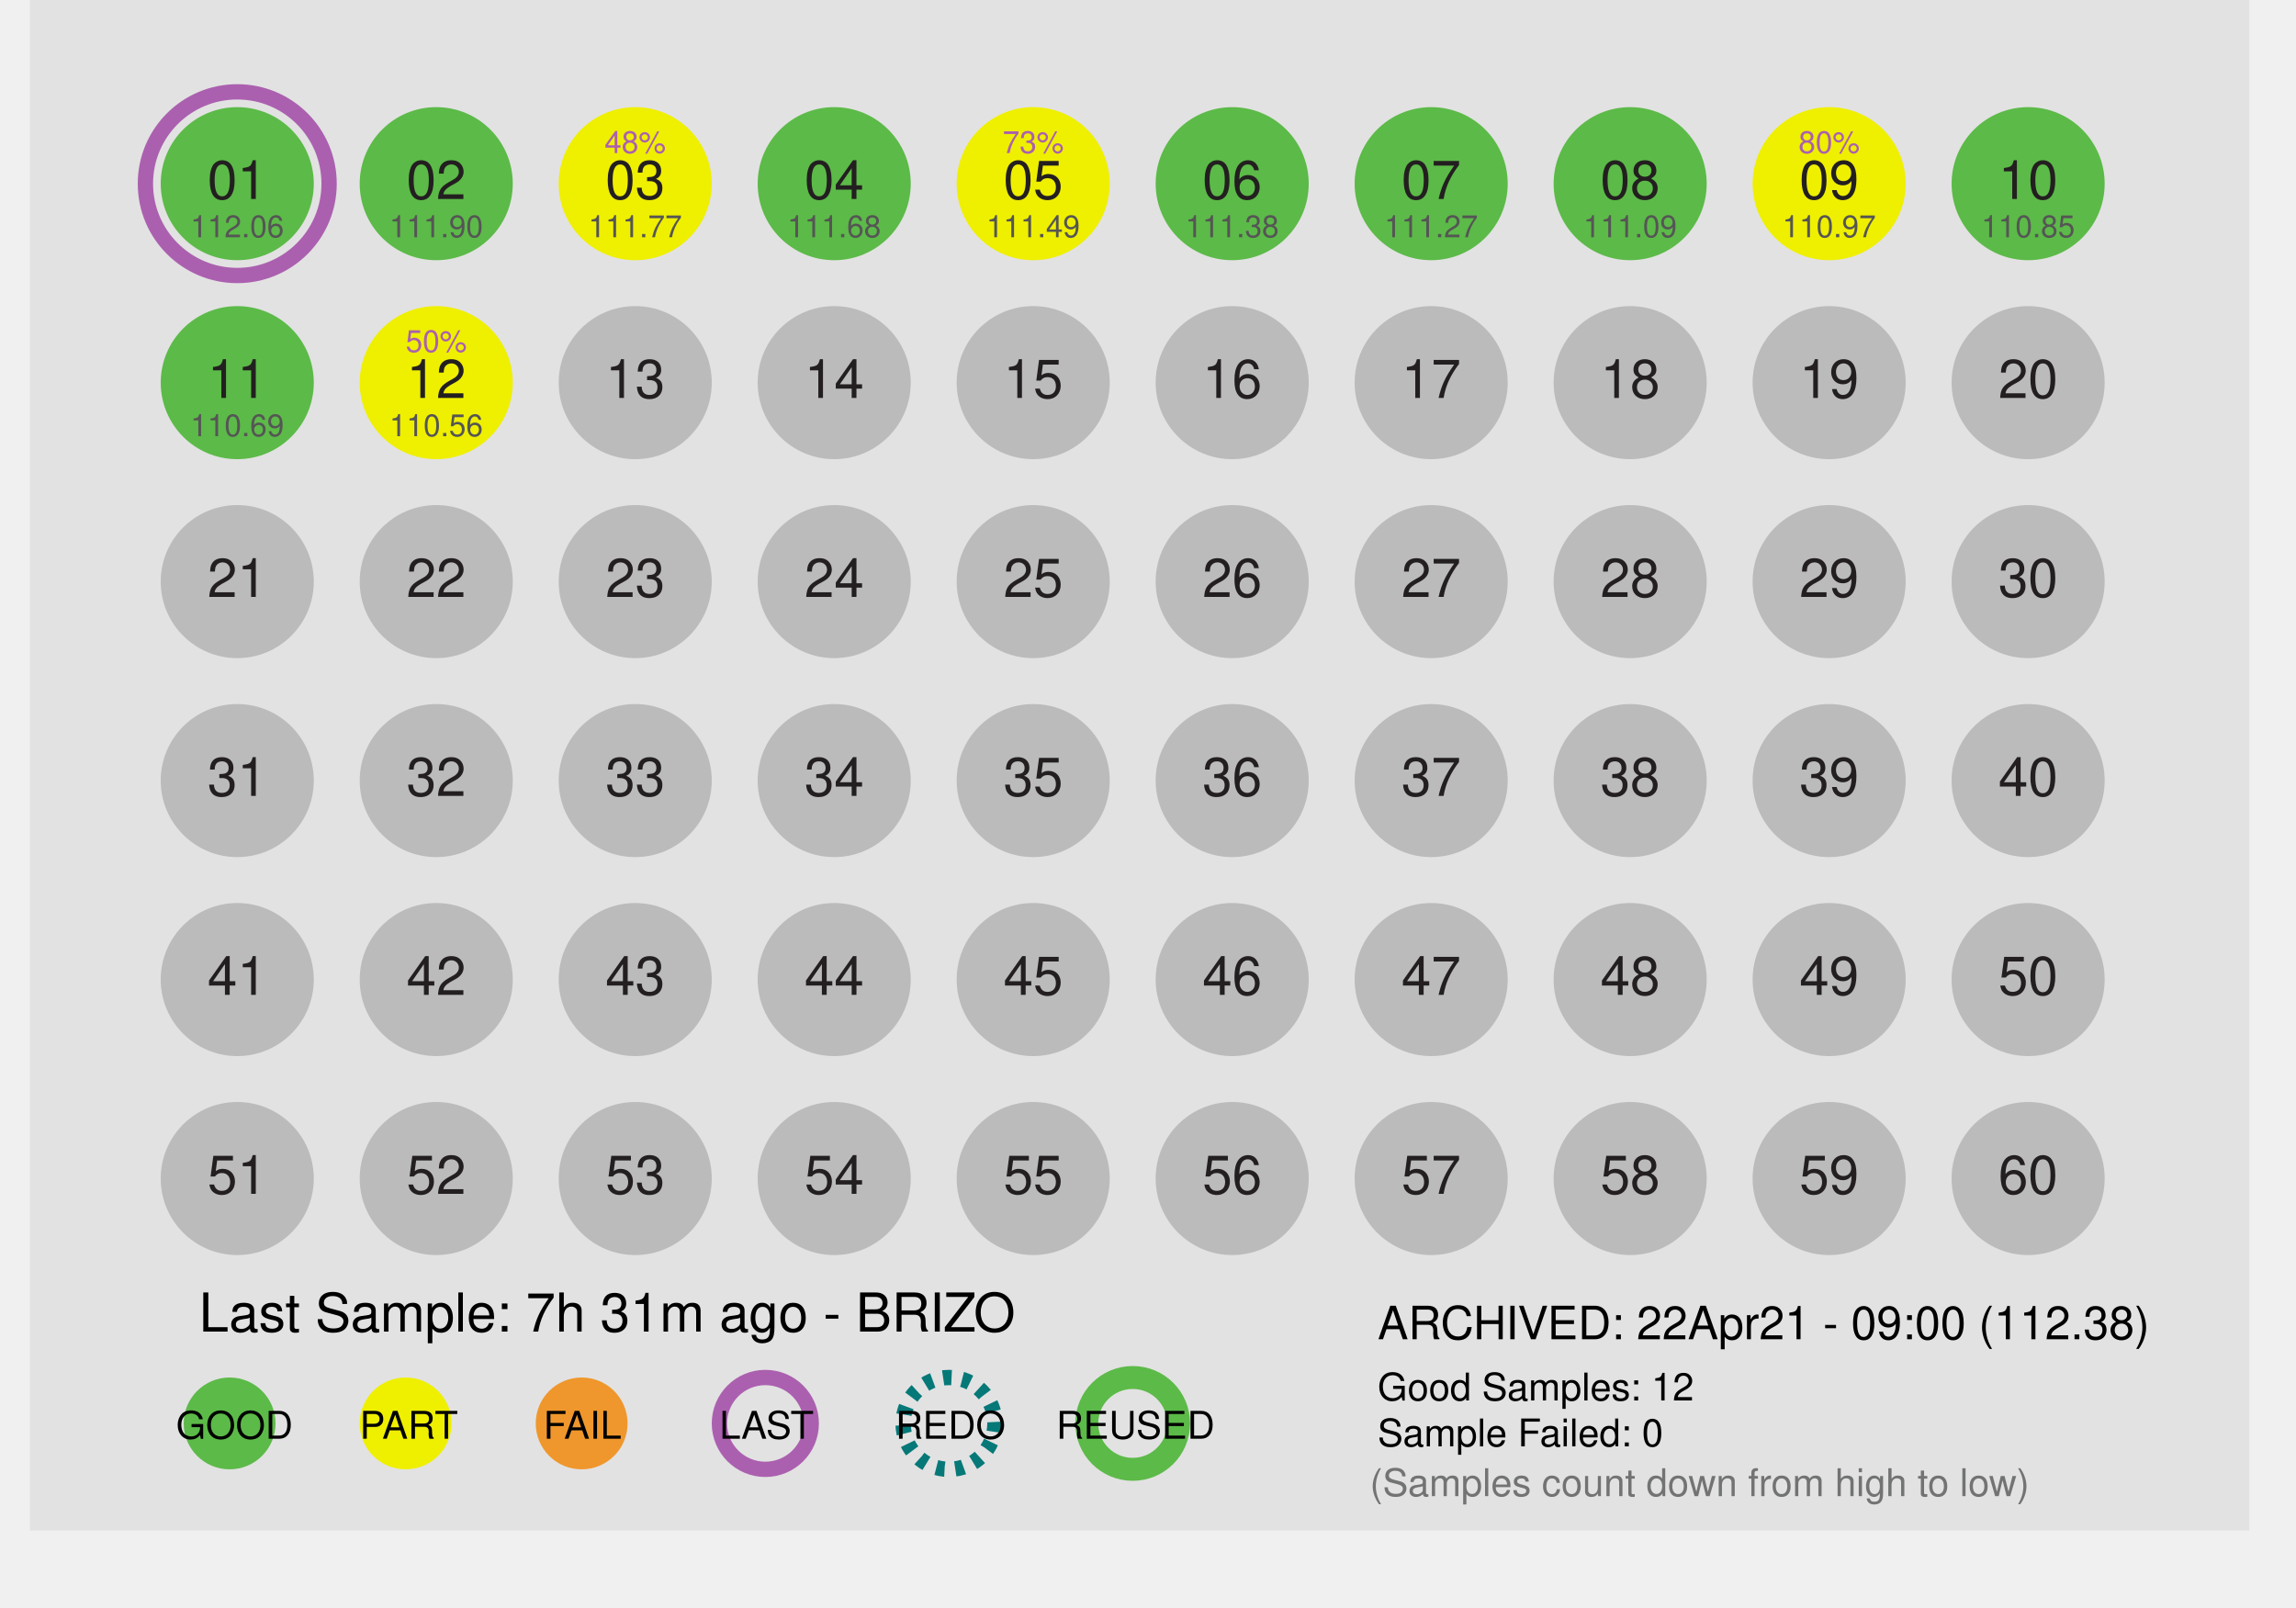
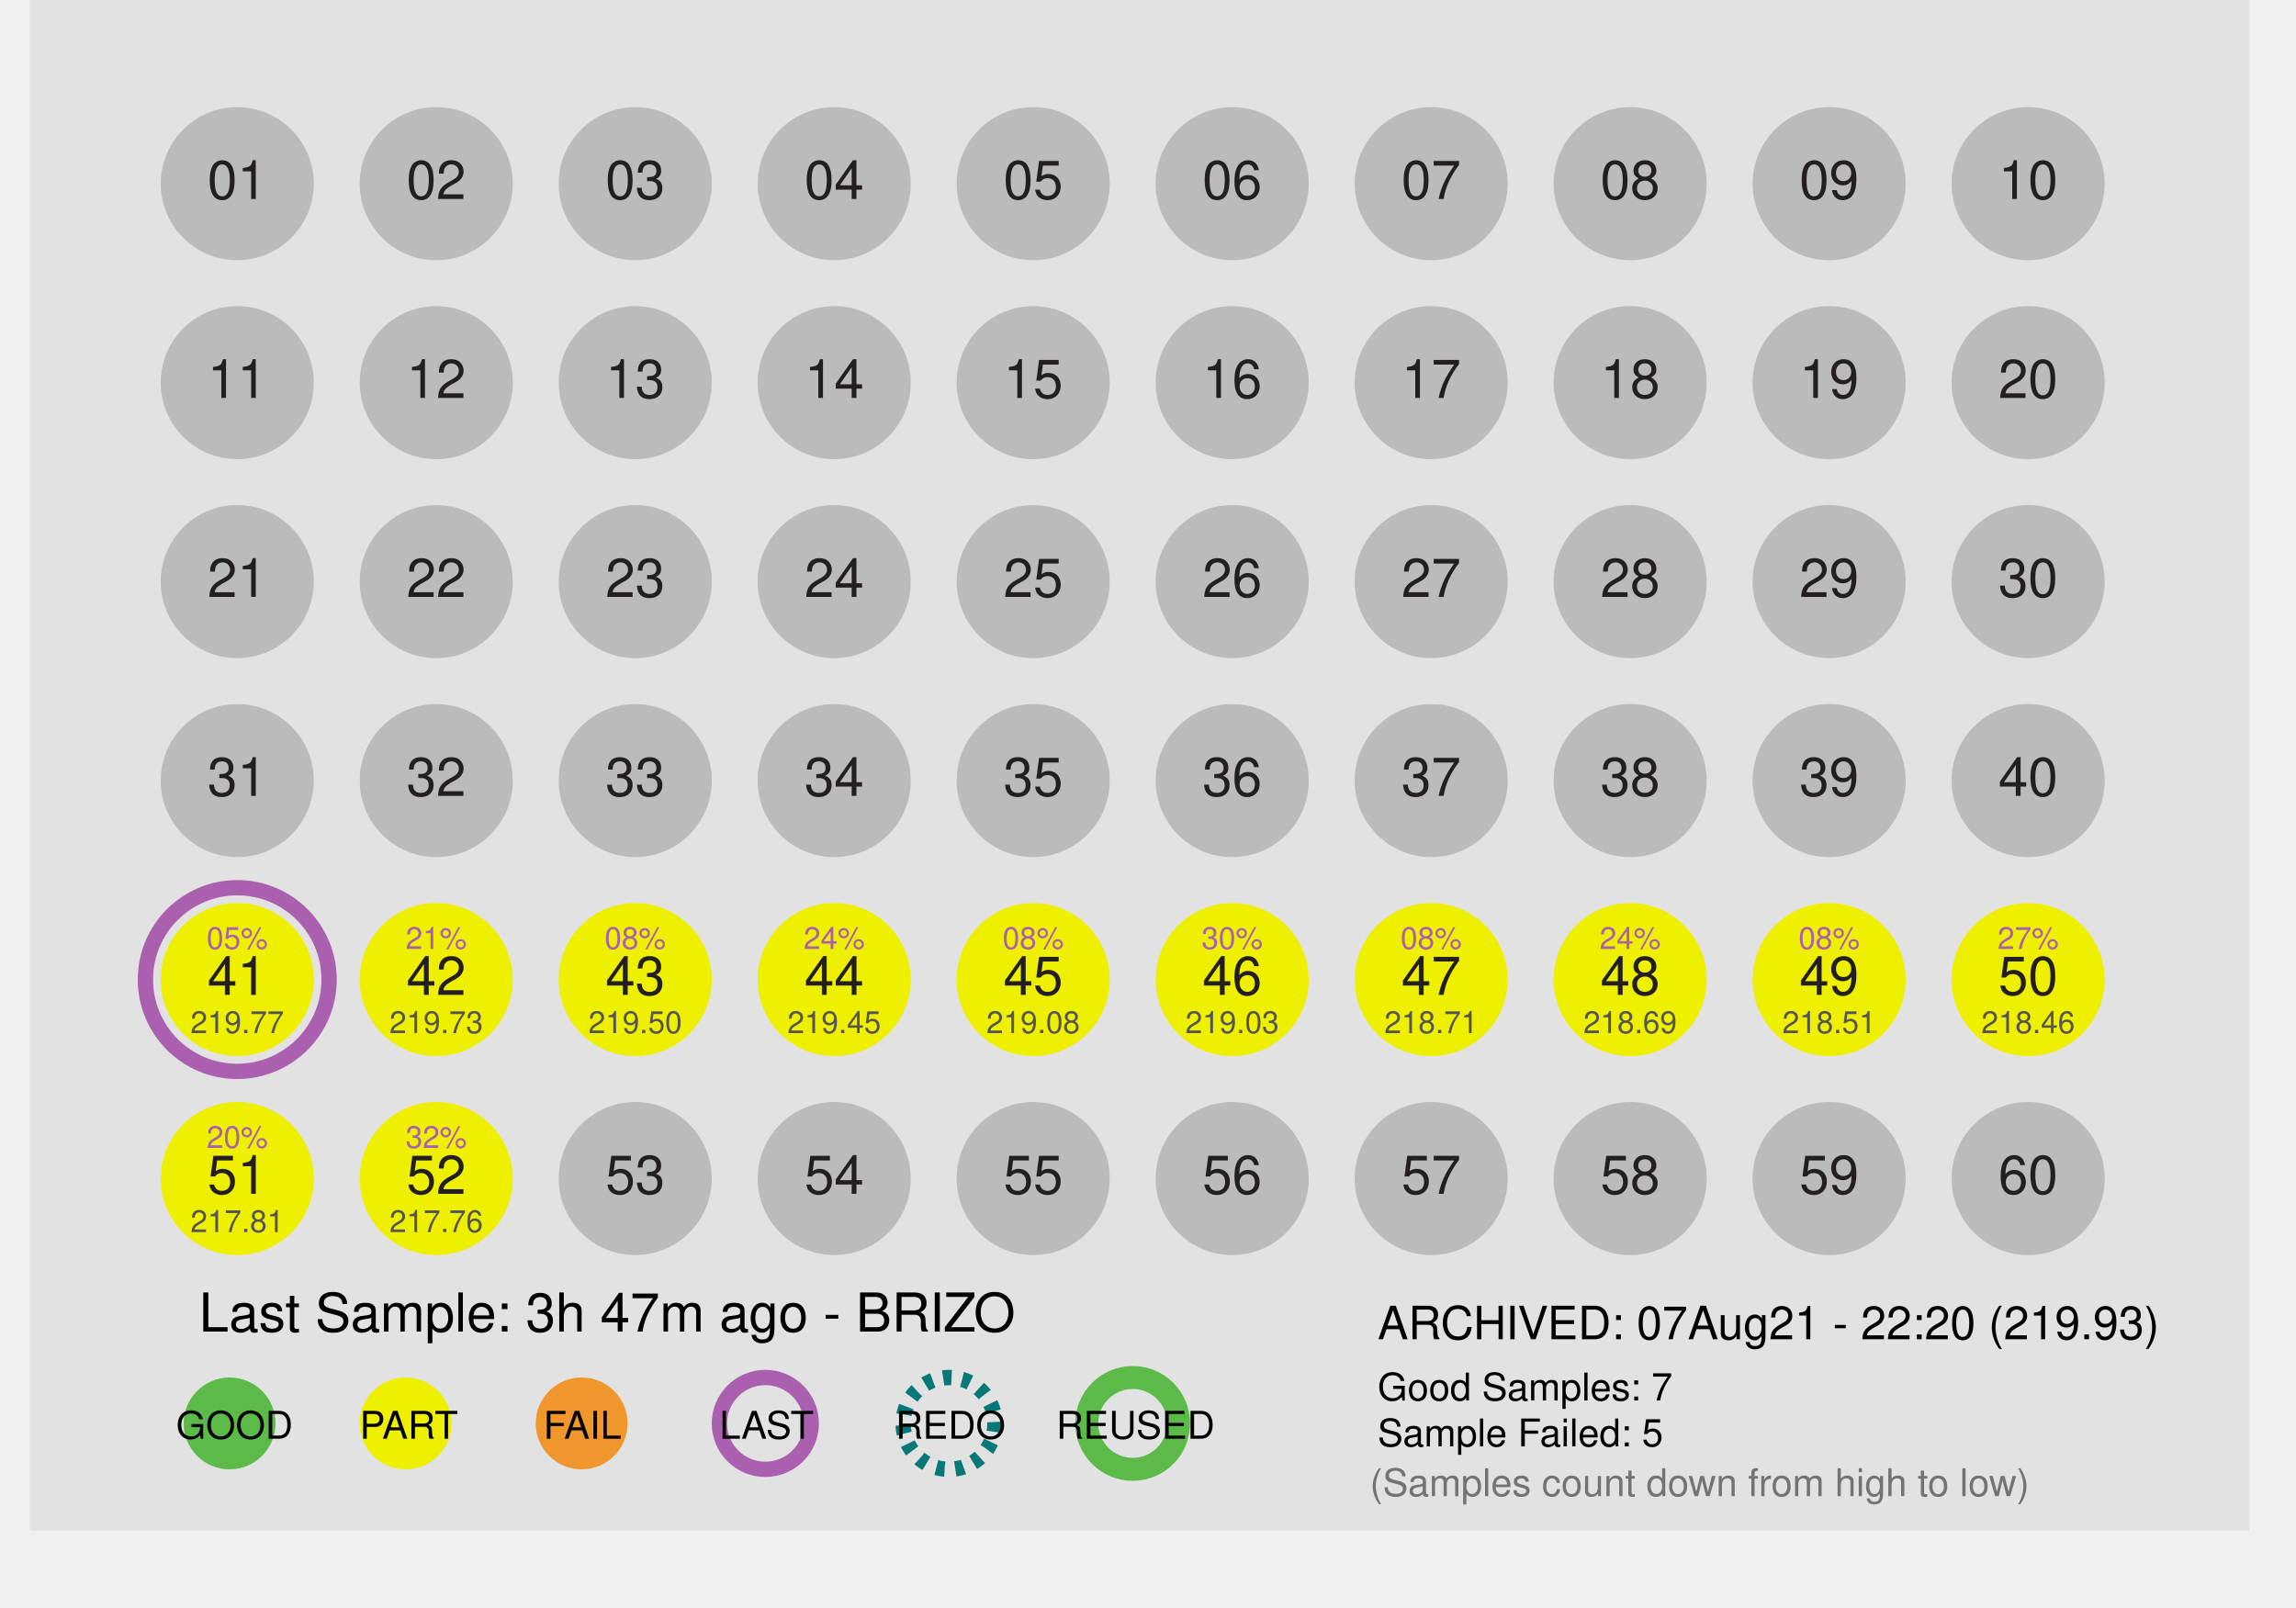
<svg xmlns="http://www.w3.org/2000/svg" id="Layer_1" data-name="Layer 1" x="0px" y="0px" viewBox="0 0 300 210" xml:space="preserve">
  <defs>
    <style>
 .st1 { fill: #dcddde; }
 .st2, .st3 { fill: #fff; }
 .st2 { stroke: #9b509f; }
 .st10, .st2, .st3 { stroke-miterlimit: 10; }
 .st10, .st2 { stroke-width: 2px; }
 .st3 { stroke: #231f20; }
 .st4 { fill: #ef972c; }
 .st5 { fill: #727373; }
 .st6 { fill: #5cba48; }
 .st7, .st8, .st9 { font-size: 7px; }
 .st7, .st8 { fill: #231f20; }
 .te5, .st7, .st9 { font-family: Helvetica; }
 .st8 { font-family: Helvetica-Bold, Helvetica; font-weight: 700; }
 .st9 { fill: #919396; }
 .st10 { fill: none; stroke: #fff; }

 .fill_gray { fill: #bbbbbb; }
 .fill_white { fill: #fff; }
 .stroke_purple { stroke: #ab60af; fill:none; stroke-width: 2px; }
 .stroke_black  { stroke: #000; fill:none; stroke-width: 2px; }
 .stroke_blue  { stroke: #067878; fill:none; stroke-width: 2px; stroke-dasharray:1.1 1.4;}
 .stroke_green  { stroke: #5cba48; fill:none; stroke-width: 3px;}
 .stroke_dash  { stroke-dasharray:1.1 1.4;}
 .stroke_2px { stroke-width: 2px; }
 .stroke_white { fill: none; stroke: #fff; }
 .stroke_none {stroke: none; fill:none};
 .stroke_darkGray { stroke: #231f20; fill: none; stroke-width: 2px;}
 .fill_orange { fill: #ef972c; }
 .fill_yellow { fill: #efef00; }
 .fill_lightgray { fill: #e2e2e2; }
 .thick_orange     { stroke-width:4px; fill:none; stroke: #ef972c; }
 .thick_yellow     { stroke-width:4px; fill:none; stroke: #f7ca0b; }
 .thick_gray       { stroke-width:4px; fill:none; stroke: #bbbbbb; }
 .thick_green      { stroke-width:4px; fill:none; stroke: #5cba48; }
 .fill_green { fill: #5cba48; }
 .font_size4 { font-size: 4px; }
 .font_size5 { font-size: 5px; }
 .font_size6 { font-size: 6px; }
 .font_size7 { font-size: 7px; }
 .font_size9 { font-size: 9px; }
 .fill_red {fill: #e24466; }
 .fill_purple {fill:#ab60af;}
 .fill_darkgray { fill: #555555; }
 .font_helv { font-family: Helvetica; }
 .font_helvBold { font-family: Helvetica-Bold, Helvetica; font-weight: 700; }
 .fill_lightergray { fill: #919396; }
    </style>
  </defs>
  <rect class="fill_lightgray" x="3.91" width="290" height="200" />
-   <circle desc="c_big_01" class="stroke_purple" cx="31" cy="24" r="12" />
+   <circle desc="c_big_01" class="stroke_none" cx="31" cy="24" r="12" />
  <circle desc="c_big_02" class="stroke_none" cx="57" cy="24" r="12" />
  <circle desc="c_big_03" class="stroke_none" cx="83" cy="24" r="12" />
  <circle desc="c_big_04" class="stroke_none" cx="109" cy="24" r="12" />
  <circle desc="c_big_05" class="stroke_none" cx="135" cy="24" r="12" />
  <circle desc="c_big_06" class="stroke_none" cx="161" cy="24" r="12" />
  <circle desc="c_big_07" class="stroke_none" cx="187" cy="24" r="12" />
  <circle desc="c_big_08" class="stroke_none" cx="213" cy="24" r="12" />
  <circle desc="c_big_09" class="stroke_none" cx="239" cy="24" r="12" />
  <circle desc="c_big_10" class="stroke_none" cx="265" cy="24" r="12" />
  <circle desc="c_big_11" class="stroke_none" cx="31" cy="50" r="12" />
  <circle desc="c_big_12" class="stroke_none" cx="57" cy="50" r="12" />
  <circle desc="c_big_13" class="stroke_none" cx="83" cy="50" r="12" />
  <circle desc="c_big_14" class="stroke_none" cx="109" cy="50" r="12" />
  <circle desc="c_big_15" class="stroke_none" cx="135" cy="50" r="12" />
  <circle desc="c_big_16" class="stroke_none" cx="161" cy="50" r="12" />
  <circle desc="c_big_17" class="stroke_none" cx="187" cy="50" r="12" />
  <circle desc="c_big_18" class="stroke_none" cx="213" cy="50" r="12" />
  <circle desc="c_big_19" class="stroke_none" cx="239" cy="50" r="12" />
  <circle desc="c_big_20" class="stroke_none" cx="265" cy="50" r="12" />
  <circle desc="c_big_21" class="stroke_none" cx="31" cy="76" r="12" />
  <circle desc="c_big_22" class="stroke_none" cx="57" cy="76" r="12" />
  <circle desc="c_big_23" class="stroke_none" cx="83" cy="76" r="12" />
  <circle desc="c_big_24" class="stroke_none" cx="109" cy="76" r="12" />
  <circle desc="c_big_25" class="stroke_none" cx="135" cy="76" r="12" />
  <circle desc="c_big_26" class="stroke_none" cx="161" cy="76" r="12" />
  <circle desc="c_big_27" class="stroke_none" cx="187" cy="76" r="12" />
  <circle desc="c_big_28" class="stroke_none" cx="213" cy="76" r="12" />
  <circle desc="c_big_29" class="stroke_none" cx="239" cy="76" r="12" />
  <circle desc="c_big_30" class="stroke_none" cx="265" cy="76" r="12" />
  <circle desc="c_big_31" class="stroke_none" cx="31" cy="102" r="12" />
  <circle desc="c_big_32" class="stroke_none" cx="57" cy="102" r="12" />
  <circle desc="c_big_33" class="stroke_none" cx="83" cy="102" r="12" />
  <circle desc="c_big_34" class="stroke_none" cx="109" cy="102" r="12" />
  <circle desc="c_big_35" class="stroke_none" cx="135" cy="102" r="12" />
  <circle desc="c_big_36" class="stroke_none" cx="161" cy="102" r="12" />
  <circle desc="c_big_37" class="stroke_none" cx="187" cy="102" r="12" />
  <circle desc="c_big_38" class="stroke_none" cx="213" cy="102" r="12" />
  <circle desc="c_big_39" class="stroke_none" cx="239" cy="102" r="12" />
  <circle desc="c_big_40" class="stroke_none" cx="265" cy="102" r="12" />
-   <circle desc="c_big_41" class="stroke_none" cx="31" cy="128" r="12" />
+   <circle desc="c_big_41" class="stroke_purple" cx="31" cy="128" r="12" />
  <circle desc="c_big_42" class="stroke_none" cx="57" cy="128" r="12" />
  <circle desc="c_big_43" class="stroke_none" cx="83" cy="128" r="12" />
  <circle desc="c_big_44" class="stroke_none" cx="109" cy="128" r="12" />
  <circle desc="c_big_45" class="stroke_none" cx="135" cy="128" r="12" />
  <circle desc="c_big_46" class="stroke_none" cx="161" cy="128" r="12" />
  <circle desc="c_big_47" class="stroke_none" cx="187" cy="128" r="12" />
  <circle desc="c_big_48" class="stroke_none" cx="213" cy="128" r="12" />
  <circle desc="c_big_49" class="stroke_none" cx="239" cy="128" r="12" />
  <circle desc="c_big_50" class="stroke_none" cx="265" cy="128" r="12" />
  <circle desc="c_big_51" class="stroke_none" cx="31" cy="154" r="12" />
  <circle desc="c_big_52" class="stroke_none" cx="57" cy="154" r="12" />
  <circle desc="c_big_53" class="stroke_none" cx="83" cy="154" r="12" />
  <circle desc="c_big_54" class="stroke_none" cx="109" cy="154" r="12" />
  <circle desc="c_big_55" class="stroke_none" cx="135" cy="154" r="12" />
  <circle desc="c_big_56" class="stroke_none" cx="161" cy="154" r="12" />
  <circle desc="c_big_57" class="stroke_none" cx="187" cy="154" r="12" />
  <circle desc="c_big_58" class="stroke_none" cx="213" cy="154" r="12" />
  <circle desc="c_big_59" class="stroke_none" cx="239" cy="154" r="12" />
  <circle desc="c_big_60" class="stroke_none" cx="265" cy="154" r="12" />
-   <circle desc="c_small_01" class="fill_green" cx="31" cy="24" r="10" />
-   <circle desc="c_small_02" class="fill_green" cx="57" cy="24" r="10" />
-   <circle desc="c_small_03" class="fill_yellow" cx="83" cy="24" r="10" />
-   <circle desc="c_small_04" class="fill_green" cx="109" cy="24" r="10" />
-   <circle desc="c_small_05" class="fill_yellow" cx="135" cy="24" r="10" />
-   <circle desc="c_small_06" class="fill_green" cx="161" cy="24" r="10" />
-   <circle desc="c_small_07" class="fill_green" cx="187" cy="24" r="10" />
-   <circle desc="c_small_08" class="fill_green" cx="213" cy="24" r="10" />
-   <circle desc="c_small_09" class="fill_yellow" cx="239" cy="24" r="10" />
-   <circle desc="c_small_10" class="fill_green" cx="265" cy="24" r="10" />
-   <circle desc="c_small_11" class="fill_green" cx="31" cy="50" r="10" />
-   <circle desc="c_small_12" class="fill_yellow" cx="57" cy="50" r="10" />
+   <circle desc="c_small_01" class="fill_gray" cx="31" cy="24" r="10" />
+   <circle desc="c_small_02" class="fill_gray" cx="57" cy="24" r="10" />
+   <circle desc="c_small_03" class="fill_gray" cx="83" cy="24" r="10" />
+   <circle desc="c_small_04" class="fill_gray" cx="109" cy="24" r="10" />
+   <circle desc="c_small_05" class="fill_gray" cx="135" cy="24" r="10" />
+   <circle desc="c_small_06" class="fill_gray" cx="161" cy="24" r="10" />
+   <circle desc="c_small_07" class="fill_gray" cx="187" cy="24" r="10" />
+   <circle desc="c_small_08" class="fill_gray" cx="213" cy="24" r="10" />
+   <circle desc="c_small_09" class="fill_gray" cx="239" cy="24" r="10" />
+   <circle desc="c_small_10" class="fill_gray" cx="265" cy="24" r="10" />
+   <circle desc="c_small_11" class="fill_gray" cx="31" cy="50" r="10" />
+   <circle desc="c_small_12" class="fill_gray" cx="57" cy="50" r="10" />
  <circle desc="c_small_13" class="fill_gray" cx="83" cy="50" r="10" />
  <circle desc="c_small_14" class="fill_gray" cx="109" cy="50" r="10" />
  <circle desc="c_small_15" class="fill_gray" cx="135" cy="50" r="10" />
  <circle desc="c_small_16" class="fill_gray" cx="161" cy="50" r="10" />
  <circle desc="c_small_17" class="fill_gray" cx="187" cy="50" r="10" />
  <circle desc="c_small_18" class="fill_gray" cx="213" cy="50" r="10" />
  <circle desc="c_small_19" class="fill_gray" cx="239" cy="50" r="10" />
  <circle desc="c_small_20" class="fill_gray" cx="265" cy="50" r="10" />
  <circle desc="c_small_21" class="fill_gray" cx="31" cy="76" r="10" />
  <circle desc="c_small_22" class="fill_gray" cx="57" cy="76" r="10" />
  <circle desc="c_small_23" class="fill_gray" cx="83" cy="76" r="10" />
  <circle desc="c_small_24" class="fill_gray" cx="109" cy="76" r="10" />
  <circle desc="c_small_25" class="fill_gray" cx="135" cy="76" r="10" />
  <circle desc="c_small_26" class="fill_gray" cx="161" cy="76" r="10" />
  <circle desc="c_small_27" class="fill_gray" cx="187" cy="76" r="10" />
  <circle desc="c_small_28" class="fill_gray" cx="213" cy="76" r="10" />
  <circle desc="c_small_29" class="fill_gray" cx="239" cy="76" r="10" />
  <circle desc="c_small_30" class="fill_gray" cx="265" cy="76" r="10" />
  <circle desc="c_small_31" class="fill_gray" cx="31" cy="102" r="10" />
  <circle desc="c_small_32" class="fill_gray" cx="57" cy="102" r="10" />
  <circle desc="c_small_33" class="fill_gray" cx="83" cy="102" r="10" />
  <circle desc="c_small_34" class="fill_gray" cx="109" cy="102" r="10" />
  <circle desc="c_small_35" class="fill_gray" cx="135" cy="102" r="10" />
  <circle desc="c_small_36" class="fill_gray" cx="161" cy="102" r="10" />
  <circle desc="c_small_37" class="fill_gray" cx="187" cy="102" r="10" />
  <circle desc="c_small_38" class="fill_gray" cx="213" cy="102" r="10" />
  <circle desc="c_small_39" class="fill_gray" cx="239" cy="102" r="10" />
  <circle desc="c_small_40" class="fill_gray" cx="265" cy="102" r="10" />
-   <circle desc="c_small_41" class="fill_gray" cx="31" cy="128" r="10" />
-   <circle desc="c_small_42" class="fill_gray" cx="57" cy="128" r="10" />
-   <circle desc="c_small_43" class="fill_gray" cx="83" cy="128" r="10" />
-   <circle desc="c_small_44" class="fill_gray" cx="109" cy="128" r="10" />
-   <circle desc="c_small_45" class="fill_gray" cx="135" cy="128" r="10" />
-   <circle desc="c_small_46" class="fill_gray" cx="161" cy="128" r="10" />
-   <circle desc="c_small_47" class="fill_gray" cx="187" cy="128" r="10" />
-   <circle desc="c_small_48" class="fill_gray" cx="213" cy="128" r="10" />
-   <circle desc="c_small_49" class="fill_gray" cx="239" cy="128" r="10" />
-   <circle desc="c_small_50" class="fill_gray" cx="265" cy="128" r="10" />
-   <circle desc="c_small_51" class="fill_gray" cx="31" cy="154" r="10" />
-   <circle desc="c_small_52" class="fill_gray" cx="57" cy="154" r="10" />
+   <circle desc="c_small_41" class="fill_yellow" cx="31" cy="128" r="10" />
+   <circle desc="c_small_42" class="fill_yellow" cx="57" cy="128" r="10" />
+   <circle desc="c_small_43" class="fill_yellow" cx="83" cy="128" r="10" />
+   <circle desc="c_small_44" class="fill_yellow" cx="109" cy="128" r="10" />
+   <circle desc="c_small_45" class="fill_yellow" cx="135" cy="128" r="10" />
+   <circle desc="c_small_46" class="fill_yellow" cx="161" cy="128" r="10" />
+   <circle desc="c_small_47" class="fill_yellow" cx="187" cy="128" r="10" />
+   <circle desc="c_small_48" class="fill_yellow" cx="213" cy="128" r="10" />
+   <circle desc="c_small_49" class="fill_yellow" cx="239" cy="128" r="10" />
+   <circle desc="c_small_50" class="fill_yellow" cx="265" cy="128" r="10" />
+   <circle desc="c_small_51" class="fill_yellow" cx="31" cy="154" r="10" />
+   <circle desc="c_small_52" class="fill_yellow" cx="57" cy="154" r="10" />
  <circle desc="c_small_53" class="fill_gray" cx="83" cy="154" r="10" />
  <circle desc="c_small_54" class="fill_gray" cx="109" cy="154" r="10" />
  <circle desc="c_small_55" class="fill_gray" cx="135" cy="154" r="10" />
  <circle desc="c_small_56" class="fill_gray" cx="161" cy="154" r="10" />
  <circle desc="c_small_57" class="fill_gray" cx="187" cy="154" r="10" />
  <circle desc="c_small_58" class="fill_gray" cx="213" cy="154" r="10" />
  <circle desc="c_small_59" class="fill_gray" cx="239" cy="154" r="10" />
  <circle desc="c_small_60" class="fill_gray" cx="265" cy="154" r="10" />
  <text desc="t_label_01" class="st7" text-anchor="middle" transform="translate(31 26)">01</text>
  <text desc="t_label_02" class="st7" text-anchor="middle" transform="translate(57 26)">02</text>
  <text desc="t_label_03" class="st7" text-anchor="middle" transform="translate(83 26)">03</text>
  <text desc="t_label_04" class="st7" text-anchor="middle" transform="translate(109 26)">04</text>
  <text desc="t_label_05" class="st7" text-anchor="middle" transform="translate(135 26)">05</text>
  <text desc="t_label_06" class="st7" text-anchor="middle" transform="translate(161 26)">06</text>
  <text desc="t_label_07" class="st7" text-anchor="middle" transform="translate(187 26)">07</text>
  <text desc="t_label_08" class="st7" text-anchor="middle" transform="translate(213 26)">08</text>
  <text desc="t_label_09" class="st7" text-anchor="middle" transform="translate(239 26)">09</text>
  <text desc="t_label_10" class="st7" text-anchor="middle" transform="translate(265 26)">10</text>
  <text desc="t_label_11" class="st7" text-anchor="middle" transform="translate(31 52)">11</text>
  <text desc="t_label_12" class="st7" text-anchor="middle" transform="translate(57 52)">12</text>
  <text desc="t_label_13" class="st7" text-anchor="middle" transform="translate(83 52)">13</text>
  <text desc="t_label_14" class="st7" text-anchor="middle" transform="translate(109 52)">14</text>
  <text desc="t_label_15" class="st7" text-anchor="middle" transform="translate(135 52)">15</text>
  <text desc="t_label_16" class="st7" text-anchor="middle" transform="translate(161 52)">16</text>
  <text desc="t_label_17" class="st7" text-anchor="middle" transform="translate(187 52)">17</text>
  <text desc="t_label_18" class="st7" text-anchor="middle" transform="translate(213 52)">18</text>
  <text desc="t_label_19" class="st7" text-anchor="middle" transform="translate(239 52)">19</text>
  <text desc="t_label_20" class="st7" text-anchor="middle" transform="translate(265 52)">20</text>
  <text desc="t_label_21" class="st7" text-anchor="middle" transform="translate(31 78)">21</text>
  <text desc="t_label_22" class="st7" text-anchor="middle" transform="translate(57 78)">22</text>
  <text desc="t_label_23" class="st7" text-anchor="middle" transform="translate(83 78)">23</text>
  <text desc="t_label_24" class="st7" text-anchor="middle" transform="translate(109 78)">24</text>
  <text desc="t_label_25" class="st7" text-anchor="middle" transform="translate(135 78)">25</text>
  <text desc="t_label_26" class="st7" text-anchor="middle" transform="translate(161 78)">26</text>
  <text desc="t_label_27" class="st7" text-anchor="middle" transform="translate(187 78)">27</text>
  <text desc="t_label_28" class="st7" text-anchor="middle" transform="translate(213 78)">28</text>
  <text desc="t_label_29" class="st7" text-anchor="middle" transform="translate(239 78)">29</text>
  <text desc="t_label_30" class="st7" text-anchor="middle" transform="translate(265 78)">30</text>
  <text desc="t_label_31" class="st7" text-anchor="middle" transform="translate(31 104)">31</text>
  <text desc="t_label_32" class="st7" text-anchor="middle" transform="translate(57 104)">32</text>
  <text desc="t_label_33" class="st7" text-anchor="middle" transform="translate(83 104)">33</text>
  <text desc="t_label_34" class="st7" text-anchor="middle" transform="translate(109 104)">34</text>
  <text desc="t_label_35" class="st7" text-anchor="middle" transform="translate(135 104)">35</text>
  <text desc="t_label_36" class="st7" text-anchor="middle" transform="translate(161 104)">36</text>
  <text desc="t_label_37" class="st7" text-anchor="middle" transform="translate(187 104)">37</text>
  <text desc="t_label_38" class="st7" text-anchor="middle" transform="translate(213 104)">38</text>
  <text desc="t_label_39" class="st7" text-anchor="middle" transform="translate(239 104)">39</text>
  <text desc="t_label_40" class="st7" text-anchor="middle" transform="translate(265 104)">40</text>
  <text desc="t_label_41" class="st7" text-anchor="middle" transform="translate(31 130)">41</text>
  <text desc="t_label_42" class="st7" text-anchor="middle" transform="translate(57 130)">42</text>
  <text desc="t_label_43" class="st7" text-anchor="middle" transform="translate(83 130)">43</text>
  <text desc="t_label_44" class="st7" text-anchor="middle" transform="translate(109 130)">44</text>
  <text desc="t_label_45" class="st7" text-anchor="middle" transform="translate(135 130)">45</text>
  <text desc="t_label_46" class="st7" text-anchor="middle" transform="translate(161 130)">46</text>
  <text desc="t_label_47" class="st7" text-anchor="middle" transform="translate(187 130)">47</text>
  <text desc="t_label_48" class="st7" text-anchor="middle" transform="translate(213 130)">48</text>
  <text desc="t_label_49" class="st7" text-anchor="middle" transform="translate(239 130)">49</text>
  <text desc="t_label_50" class="st7" text-anchor="middle" transform="translate(265 130)">50</text>
  <text desc="t_label_51" class="st7" text-anchor="middle" transform="translate(31 156)">51</text>
  <text desc="t_label_52" class="st7" text-anchor="middle" transform="translate(57 156)">52</text>
  <text desc="t_label_53" class="st7" text-anchor="middle" transform="translate(83 156)">53</text>
  <text desc="t_label_54" class="st7" text-anchor="middle" transform="translate(109 156)">54</text>
  <text desc="t_label_55" class="st7" text-anchor="middle" transform="translate(135 156)">55</text>
  <text desc="t_label_56" class="st7" text-anchor="middle" transform="translate(161 156)">56</text>
  <text desc="t_label_57" class="st7" text-anchor="middle" transform="translate(187 156)">57</text>
  <text desc="t_label_58" class="st7" text-anchor="middle" transform="translate(213 156)">58</text>
  <text desc="t_label_59" class="st7" text-anchor="middle" transform="translate(239 156)">59</text>
  <text desc="t_label_60" class="st7" text-anchor="middle" transform="translate(265 156)">60</text>
  <text desc="pct_label_01" text-anchor="middle" class="te5 font_size4 fill_purple" transform="translate(31 20)" />
  <text desc="pct_label_02" text-anchor="middle" class="te5 font_size4 fill_purple" transform="translate(57 20)" />
-   <text desc="pct_label_03" text-anchor="middle" class="te5 font_size4 fill_purple" transform="translate(83 20)">48%</text>
+   <text desc="pct_label_03" text-anchor="middle" class="te5 font_size4 fill_purple" transform="translate(83 20)" />
  <text desc="pct_label_04" text-anchor="middle" class="te5 font_size4 fill_purple" transform="translate(109 20)" />
-   <text desc="pct_label_05" text-anchor="middle" class="te5 font_size4 fill_purple" transform="translate(135 20)">73%</text>
+   <text desc="pct_label_05" text-anchor="middle" class="te5 font_size4 fill_purple" transform="translate(135 20)" />
  <text desc="pct_label_06" text-anchor="middle" class="te5 font_size4 fill_purple" transform="translate(161 20)" />
  <text desc="pct_label_07" text-anchor="middle" class="te5 font_size4 fill_purple" transform="translate(187 20)" />
  <text desc="pct_label_08" text-anchor="middle" class="te5 font_size4 fill_purple" transform="translate(213 20)" />
-   <text desc="pct_label_09" text-anchor="middle" class="te5 font_size4 fill_purple" transform="translate(239 20)">80%</text>
+   <text desc="pct_label_09" text-anchor="middle" class="te5 font_size4 fill_purple" transform="translate(239 20)" />
  <text desc="pct_label_10" text-anchor="middle" class="te5 font_size4 fill_purple" transform="translate(265 20)" />
  <text desc="pct_label_11" text-anchor="middle" class="te5 font_size4 fill_purple" transform="translate(31 46)" />
-   <text desc="pct_label_12" text-anchor="middle" class="te5 font_size4 fill_purple" transform="translate(57 46)">50%</text>
+   <text desc="pct_label_12" text-anchor="middle" class="te5 font_size4 fill_purple" transform="translate(57 46)" />
  <text desc="pct_label_13" text-anchor="middle" class="te5 font_size4 fill_purple" transform="translate(83 46)" />
  <text desc="pct_label_14" text-anchor="middle" class="te5 font_size4 fill_purple" transform="translate(109 46)" />
  <text desc="pct_label_15" text-anchor="middle" class="te5 font_size4 fill_purple" transform="translate(135 46)" />
  <text desc="pct_label_16" text-anchor="middle" class="te5 font_size4 fill_purple" transform="translate(161 46)" />
  <text desc="pct_label_17" text-anchor="middle" class="te5 font_size4 fill_purple" transform="translate(187 46)" />
  <text desc="pct_label_18" text-anchor="middle" class="te5 font_size4 fill_purple" transform="translate(213 46)" />
  <text desc="pct_label_19" text-anchor="middle" class="te5 font_size4 fill_purple" transform="translate(239 46)" />
  <text desc="pct_label_20" text-anchor="middle" class="te5 font_size4 fill_purple" transform="translate(265 46)" />
  <text desc="pct_label_21" text-anchor="middle" class="te5 font_size4 fill_purple" transform="translate(31 72)" />
  <text desc="pct_label_22" text-anchor="middle" class="te5 font_size4 fill_purple" transform="translate(57 72)" />
  <text desc="pct_label_23" text-anchor="middle" class="te5 font_size4 fill_purple" transform="translate(83 72)" />
  <text desc="pct_label_24" text-anchor="middle" class="te5 font_size4 fill_purple" transform="translate(109 72)" />
  <text desc="pct_label_25" text-anchor="middle" class="te5 font_size4 fill_purple" transform="translate(135 72)" />
  <text desc="pct_label_26" text-anchor="middle" class="te5 font_size4 fill_purple" transform="translate(161 72)" />
  <text desc="pct_label_27" text-anchor="middle" class="te5 font_size4 fill_purple" transform="translate(187 72)" />
  <text desc="pct_label_28" text-anchor="middle" class="te5 font_size4 fill_purple" transform="translate(213 72)" />
  <text desc="pct_label_29" text-anchor="middle" class="te5 font_size4 fill_purple" transform="translate(239 72)" />
  <text desc="pct_label_30" text-anchor="middle" class="te5 font_size4 fill_purple" transform="translate(265 72)" />
  <text desc="pct_label_31" text-anchor="middle" class="te5 font_size4 fill_purple" transform="translate(31 98)" />
  <text desc="pct_label_32" text-anchor="middle" class="te5 font_size4 fill_purple" transform="translate(57 98)" />
  <text desc="pct_label_33" text-anchor="middle" class="te5 font_size4 fill_purple" transform="translate(83 98)" />
  <text desc="pct_label_34" text-anchor="middle" class="te5 font_size4 fill_purple" transform="translate(109 98)" />
  <text desc="pct_label_35" text-anchor="middle" class="te5 font_size4 fill_purple" transform="translate(135 98)" />
  <text desc="pct_label_36" text-anchor="middle" class="te5 font_size4 fill_purple" transform="translate(161 98)" />
  <text desc="pct_label_37" text-anchor="middle" class="te5 font_size4 fill_purple" transform="translate(187 98)" />
  <text desc="pct_label_38" text-anchor="middle" class="te5 font_size4 fill_purple" transform="translate(213 98)" />
  <text desc="pct_label_39" text-anchor="middle" class="te5 font_size4 fill_purple" transform="translate(239 98)" />
  <text desc="pct_label_40" text-anchor="middle" class="te5 font_size4 fill_purple" transform="translate(265 98)" />
-   <text desc="pct_label_41" text-anchor="middle" class="te5 font_size4 fill_purple" transform="translate(31 124)" />
-   <text desc="pct_label_42" text-anchor="middle" class="te5 font_size4 fill_purple" transform="translate(57 124)" />
-   <text desc="pct_label_43" text-anchor="middle" class="te5 font_size4 fill_purple" transform="translate(83 124)" />
-   <text desc="pct_label_44" text-anchor="middle" class="te5 font_size4 fill_purple" transform="translate(109 124)" />
-   <text desc="pct_label_45" text-anchor="middle" class="te5 font_size4 fill_purple" transform="translate(135 124)" />
-   <text desc="pct_label_46" text-anchor="middle" class="te5 font_size4 fill_purple" transform="translate(161 124)" />
-   <text desc="pct_label_47" text-anchor="middle" class="te5 font_size4 fill_purple" transform="translate(187 124)" />
-   <text desc="pct_label_48" text-anchor="middle" class="te5 font_size4 fill_purple" transform="translate(213 124)" />
-   <text desc="pct_label_49" text-anchor="middle" class="te5 font_size4 fill_purple" transform="translate(239 124)" />
-   <text desc="pct_label_50" text-anchor="middle" class="te5 font_size4 fill_purple" transform="translate(265 124)" />
-   <text desc="pct_label_51" text-anchor="middle" class="te5 font_size4 fill_purple" transform="translate(31 150)" />
-   <text desc="pct_label_52" text-anchor="middle" class="te5 font_size4 fill_purple" transform="translate(57 150)" />
+   <text desc="pct_label_41" text-anchor="middle" class="te5 font_size4 fill_purple" transform="translate(31 124)">05%</text>
+   <text desc="pct_label_42" text-anchor="middle" class="te5 font_size4 fill_purple" transform="translate(57 124)">21%</text>
+   <text desc="pct_label_43" text-anchor="middle" class="te5 font_size4 fill_purple" transform="translate(83 124)">08%</text>
+   <text desc="pct_label_44" text-anchor="middle" class="te5 font_size4 fill_purple" transform="translate(109 124)">24%</text>
+   <text desc="pct_label_45" text-anchor="middle" class="te5 font_size4 fill_purple" transform="translate(135 124)">08%</text>
+   <text desc="pct_label_46" text-anchor="middle" class="te5 font_size4 fill_purple" transform="translate(161 124)">30%</text>
+   <text desc="pct_label_47" text-anchor="middle" class="te5 font_size4 fill_purple" transform="translate(187 124)">08%</text>
+   <text desc="pct_label_48" text-anchor="middle" class="te5 font_size4 fill_purple" transform="translate(213 124)">24%</text>
+   <text desc="pct_label_49" text-anchor="middle" class="te5 font_size4 fill_purple" transform="translate(239 124)">08%</text>
+   <text desc="pct_label_50" text-anchor="middle" class="te5 font_size4 fill_purple" transform="translate(265 124)">27%</text>
+   <text desc="pct_label_51" text-anchor="middle" class="te5 font_size4 fill_purple" transform="translate(31 150)">20%</text>
+   <text desc="pct_label_52" text-anchor="middle" class="te5 font_size4 fill_purple" transform="translate(57 150)">32%</text>
  <text desc="pct_label_53" text-anchor="middle" class="te5 font_size4 fill_purple" transform="translate(83 150)" />
  <text desc="pct_label_54" text-anchor="middle" class="te5 font_size4 fill_purple" transform="translate(109 150)" />
  <text desc="pct_label_55" text-anchor="middle" class="te5 font_size4 fill_purple" transform="translate(135 150)" />
  <text desc="pct_label_56" text-anchor="middle" class="te5 font_size4 fill_purple" transform="translate(161 150)" />
  <text desc="pct_label_57" text-anchor="middle" class="te5 font_size4 fill_purple" transform="translate(187 150)" />
  <text desc="pct_label_58" text-anchor="middle" class="te5 font_size4 fill_purple" transform="translate(213 150)" />
  <text desc="pct_label_59" text-anchor="middle" class="te5 font_size4 fill_purple" transform="translate(239 150)" />
  <text desc="pct_label_60" text-anchor="middle" class="te5 font_size4 fill_purple" transform="translate(265 150)" />
-   <text desc="time_label_01" text-anchor="middle" class="te5 font_size4 fill_darkgray" transform="translate(31 31)">112.06</text>
-   <text desc="time_label_02" text-anchor="middle" class="te5 font_size4 fill_darkgray" transform="translate(57 31)">111.90</text>
-   <text desc="time_label_03" text-anchor="middle" class="te5 font_size4 fill_darkgray" transform="translate(83 31)">111.77</text>
-   <text desc="time_label_04" text-anchor="middle" class="te5 font_size4 fill_darkgray" transform="translate(109 31)">111.68</text>
-   <text desc="time_label_05" text-anchor="middle" class="te5 font_size4 fill_darkgray" transform="translate(135 31)">111.49</text>
-   <text desc="time_label_06" text-anchor="middle" class="te5 font_size4 fill_darkgray" transform="translate(161 31)">111.38</text>
-   <text desc="time_label_07" text-anchor="middle" class="te5 font_size4 fill_darkgray" transform="translate(187 31)">111.27</text>
-   <text desc="time_label_08" text-anchor="middle" class="te5 font_size4 fill_darkgray" transform="translate(213 31)">111.09</text>
-   <text desc="time_label_09" text-anchor="middle" class="te5 font_size4 fill_darkgray" transform="translate(239 31)">110.97</text>
-   <text desc="time_label_10" text-anchor="middle" class="te5 font_size4 fill_darkgray" transform="translate(265 31)">110.85</text>
-   <text desc="time_label_11" text-anchor="middle" class="te5 font_size4 fill_darkgray" transform="translate(31 57)">110.69</text>
-   <text desc="time_label_12" text-anchor="middle" class="te5 font_size4 fill_darkgray" transform="translate(57 57)">110.56</text>
+   <text desc="time_label_01" text-anchor="middle" class="te5 font_size4 fill_darkgray" transform="translate(31 31)" />
+   <text desc="time_label_02" text-anchor="middle" class="te5 font_size4 fill_darkgray" transform="translate(57 31)" />
+   <text desc="time_label_03" text-anchor="middle" class="te5 font_size4 fill_darkgray" transform="translate(83 31)" />
+   <text desc="time_label_04" text-anchor="middle" class="te5 font_size4 fill_darkgray" transform="translate(109 31)" />
+   <text desc="time_label_05" text-anchor="middle" class="te5 font_size4 fill_darkgray" transform="translate(135 31)" />
+   <text desc="time_label_06" text-anchor="middle" class="te5 font_size4 fill_darkgray" transform="translate(161 31)" />
+   <text desc="time_label_07" text-anchor="middle" class="te5 font_size4 fill_darkgray" transform="translate(187 31)" />
+   <text desc="time_label_08" text-anchor="middle" class="te5 font_size4 fill_darkgray" transform="translate(213 31)" />
+   <text desc="time_label_09" text-anchor="middle" class="te5 font_size4 fill_darkgray" transform="translate(239 31)" />
+   <text desc="time_label_10" text-anchor="middle" class="te5 font_size4 fill_darkgray" transform="translate(265 31)" />
+   <text desc="time_label_11" text-anchor="middle" class="te5 font_size4 fill_darkgray" transform="translate(31 57)" />
+   <text desc="time_label_12" text-anchor="middle" class="te5 font_size4 fill_darkgray" transform="translate(57 57)" />
  <text desc="time_label_13" text-anchor="middle" class="te5 font_size4 fill_darkgray" transform="translate(83 57)" />
  <text desc="time_label_14" text-anchor="middle" class="te5 font_size4 fill_darkgray" transform="translate(109 57)" />
  <text desc="time_label_15" text-anchor="middle" class="te5 font_size4 fill_darkgray" transform="translate(135 57)" />
  <text desc="time_label_16" text-anchor="middle" class="te5 font_size4 fill_darkgray" transform="translate(161 57)" />
  <text desc="time_label_17" text-anchor="middle" class="te5 font_size4 fill_darkgray" transform="translate(187 57)" />
  <text desc="time_label_18" text-anchor="middle" class="te5 font_size4 fill_darkgray" transform="translate(213 57)" />
  <text desc="time_label_19" text-anchor="middle" class="te5 font_size4 fill_darkgray" transform="translate(239 57)" />
  <text desc="time_label_20" text-anchor="middle" class="te5 font_size4 fill_darkgray" transform="translate(265 57)" />
  <text desc="time_label_21" text-anchor="middle" class="te5 font_size4 fill_darkgray" transform="translate(31 83)" />
  <text desc="time_label_22" text-anchor="middle" class="te5 font_size4 fill_darkgray" transform="translate(57 83)" />
  <text desc="time_label_23" text-anchor="middle" class="te5 font_size4 fill_darkgray" transform="translate(83 83)" />
  <text desc="time_label_24" text-anchor="middle" class="te5 font_size4 fill_darkgray" transform="translate(109 83)" />
  <text desc="time_label_25" text-anchor="middle" class="te5 font_size4 fill_darkgray" transform="translate(135 83)" />
  <text desc="time_label_26" text-anchor="middle" class="te5 font_size4 fill_darkgray" transform="translate(161 83)" />
  <text desc="time_label_27" text-anchor="middle" class="te5 font_size4 fill_darkgray" transform="translate(187 83)" />
  <text desc="time_label_28" text-anchor="middle" class="te5 font_size4 fill_darkgray" transform="translate(213 83)" />
  <text desc="time_label_29" text-anchor="middle" class="te5 font_size4 fill_darkgray" transform="translate(239 83)" />
  <text desc="time_label_30" text-anchor="middle" class="te5 font_size4 fill_darkgray" transform="translate(265 83)" />
  <text desc="time_label_31" text-anchor="middle" class="te5 font_size4 fill_darkgray" transform="translate(31 109)" />
  <text desc="time_label_32" text-anchor="middle" class="te5 font_size4 fill_darkgray" transform="translate(57 109)" />
  <text desc="time_label_33" text-anchor="middle" class="te5 font_size4 fill_darkgray" transform="translate(83 109)" />
  <text desc="time_label_34" text-anchor="middle" class="te5 font_size4 fill_darkgray" transform="translate(109 109)" />
  <text desc="time_label_35" text-anchor="middle" class="te5 font_size4 fill_darkgray" transform="translate(135 109)" />
  <text desc="time_label_36" text-anchor="middle" class="te5 font_size4 fill_darkgray" transform="translate(161 109)" />
  <text desc="time_label_37" text-anchor="middle" class="te5 font_size4 fill_darkgray" transform="translate(187 109)" />
  <text desc="time_label_38" text-anchor="middle" class="te5 font_size4 fill_darkgray" transform="translate(213 109)" />
  <text desc="time_label_39" text-anchor="middle" class="te5 font_size4 fill_darkgray" transform="translate(239 109)" />
  <text desc="time_label_40" text-anchor="middle" class="te5 font_size4 fill_darkgray" transform="translate(265 109)" />
-   <text desc="time_label_41" text-anchor="middle" class="te5 font_size4 fill_darkgray" transform="translate(31 135)" />
-   <text desc="time_label_42" text-anchor="middle" class="te5 font_size4 fill_darkgray" transform="translate(57 135)" />
-   <text desc="time_label_43" text-anchor="middle" class="te5 font_size4 fill_darkgray" transform="translate(83 135)" />
-   <text desc="time_label_44" text-anchor="middle" class="te5 font_size4 fill_darkgray" transform="translate(109 135)" />
-   <text desc="time_label_45" text-anchor="middle" class="te5 font_size4 fill_darkgray" transform="translate(135 135)" />
-   <text desc="time_label_46" text-anchor="middle" class="te5 font_size4 fill_darkgray" transform="translate(161 135)" />
-   <text desc="time_label_47" text-anchor="middle" class="te5 font_size4 fill_darkgray" transform="translate(187 135)" />
-   <text desc="time_label_48" text-anchor="middle" class="te5 font_size4 fill_darkgray" transform="translate(213 135)" />
-   <text desc="time_label_49" text-anchor="middle" class="te5 font_size4 fill_darkgray" transform="translate(239 135)" />
-   <text desc="time_label_50" text-anchor="middle" class="te5 font_size4 fill_darkgray" transform="translate(265 135)" />
-   <text desc="time_label_51" text-anchor="middle" class="te5 font_size4 fill_darkgray" transform="translate(31 161)" />
-   <text desc="time_label_52" text-anchor="middle" class="te5 font_size4 fill_darkgray" transform="translate(57 161)" />
+   <text desc="time_label_41" text-anchor="middle" class="te5 font_size4 fill_darkgray" transform="translate(31 135)">219.77</text>
+   <text desc="time_label_42" text-anchor="middle" class="te5 font_size4 fill_darkgray" transform="translate(57 135)">219.73</text>
+   <text desc="time_label_43" text-anchor="middle" class="te5 font_size4 fill_darkgray" transform="translate(83 135)">219.50</text>
+   <text desc="time_label_44" text-anchor="middle" class="te5 font_size4 fill_darkgray" transform="translate(109 135)">219.45</text>
+   <text desc="time_label_45" text-anchor="middle" class="te5 font_size4 fill_darkgray" transform="translate(135 135)">219.08</text>
+   <text desc="time_label_46" text-anchor="middle" class="te5 font_size4 fill_darkgray" transform="translate(161 135)">219.03</text>
+   <text desc="time_label_47" text-anchor="middle" class="te5 font_size4 fill_darkgray" transform="translate(187 135)">218.71</text>
+   <text desc="time_label_48" text-anchor="middle" class="te5 font_size4 fill_darkgray" transform="translate(213 135)">218.69</text>
+   <text desc="time_label_49" text-anchor="middle" class="te5 font_size4 fill_darkgray" transform="translate(239 135)">218.51</text>
+   <text desc="time_label_50" text-anchor="middle" class="te5 font_size4 fill_darkgray" transform="translate(265 135)">218.46</text>
+   <text desc="time_label_51" text-anchor="middle" class="te5 font_size4 fill_darkgray" transform="translate(31 161)">217.81</text>
+   <text desc="time_label_52" text-anchor="middle" class="te5 font_size4 fill_darkgray" transform="translate(57 161)">217.76</text>
  <text desc="time_label_53" text-anchor="middle" class="te5 font_size4 fill_darkgray" transform="translate(83 161)" />
  <text desc="time_label_54" text-anchor="middle" class="te5 font_size4 fill_darkgray" transform="translate(109 161)" />
  <text desc="time_label_55" text-anchor="middle" class="te5 font_size4 fill_darkgray" transform="translate(135 161)" />
  <text desc="time_label_56" text-anchor="middle" class="te5 font_size4 fill_darkgray" transform="translate(161 161)" />
  <text desc="time_label_57" text-anchor="middle" class="te5 font_size4 fill_darkgray" transform="translate(187 161)" />
  <text desc="time_label_58" text-anchor="middle" class="te5 font_size4 fill_darkgray" transform="translate(213 161)" />
  <text desc="time_label_59" text-anchor="middle" class="te5 font_size4 fill_darkgray" transform="translate(239 161)" />
  <text desc="time_label_60" text-anchor="middle" class="te5 font_size4 fill_darkgray" transform="translate(265 161)" />
-   <text class="font_helv font_size7" transform="translate(26 174)">Last Sample: 7h 31m ago - BRIZO</text>
-   <text class="font_helv font_size6" transform="translate(180 175)">ARCHIVED: 22Apr21 - 09:00 (112.38)</text>
-   <text class="te5 font_size5" transform="translate(180 183)">Good Samples: 12 </text>
-   <text class="te5 font_size5" transform="translate(180 189)">Sample Failed: 0</text>
+   <text class="font_helv font_size7" transform="translate(26 174)">Last Sample: 3h 47m ago - BRIZO</text>
+   <text class="font_helv font_size6" transform="translate(180 175)">ARCHIVED: 07Aug21 - 22:20 (219.93)</text>
+   <text class="te5 font_size5" transform="translate(180 183)">Good Samples: 7 </text>
+   <text class="te5 font_size5" transform="translate(180 189)">Sample Failed: 5</text>
  <text class="te5 st5 font_size5" transform="translate(179 195.5)">(Samples count down from high to low)</text>
  <circle class="fill_green" cx="30" cy="186" r="6" />
  <text class="te5 font_size5" transform="translate(23 188)">GOOD</text>
  <circle class="fill_yellow" cx="53" cy="186" r="6" />
  <text class="te5 font_size5" transform="translate(47 188)">PART</text>
  <circle class="fill_orange" cx="76" cy="186" r="6" />
  <text class="te5 font_size5" transform="translate(71 188)">FAIL</text>
  <circle class="stroke_purple" cx="100" cy="186" r="6" />
  <text class="te5 font_size5" transform="translate(94 188)">LAST</text>
  <circle class="stroke_blue stroke_dash" cx="124" cy="186" r="6" />
  <text class="te5 font_size5" transform="translate(117 188)">REDO</text>
  <circle class="stroke_green" cx="148" cy="186" r="6" />
  <text class="te5 font_size5" transform="translate(138 188)">REUSED</text>
</svg>
